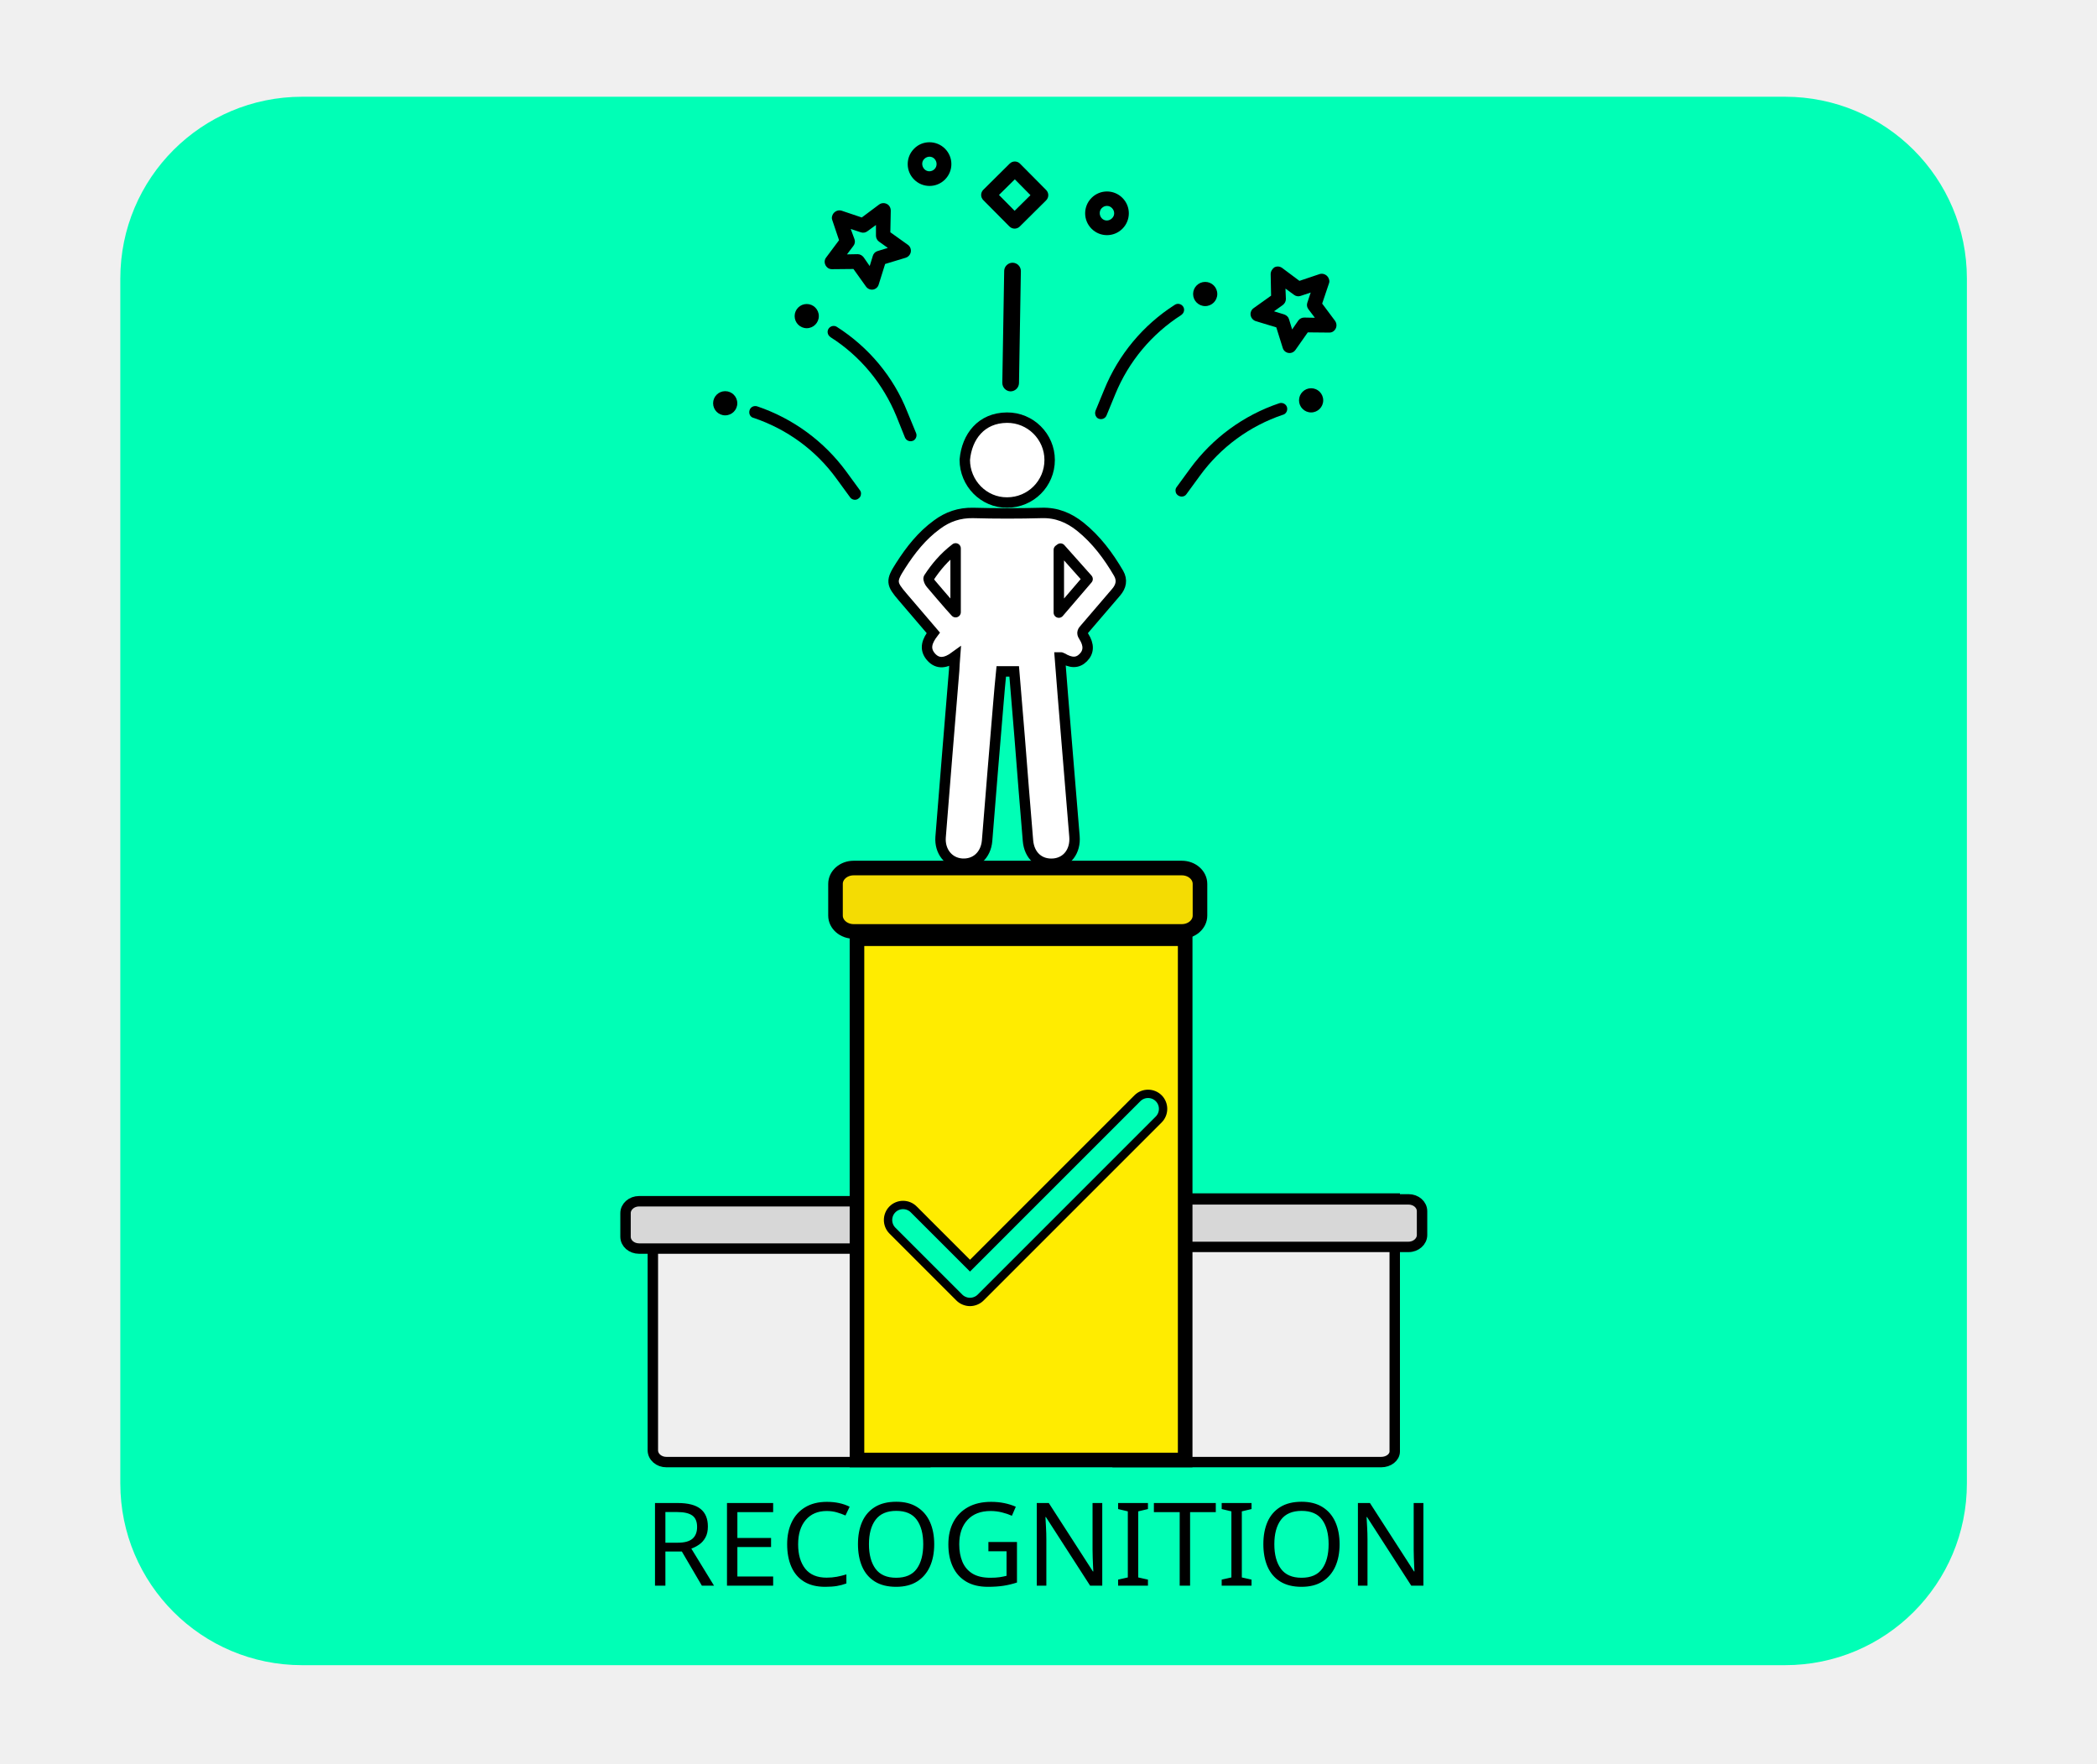
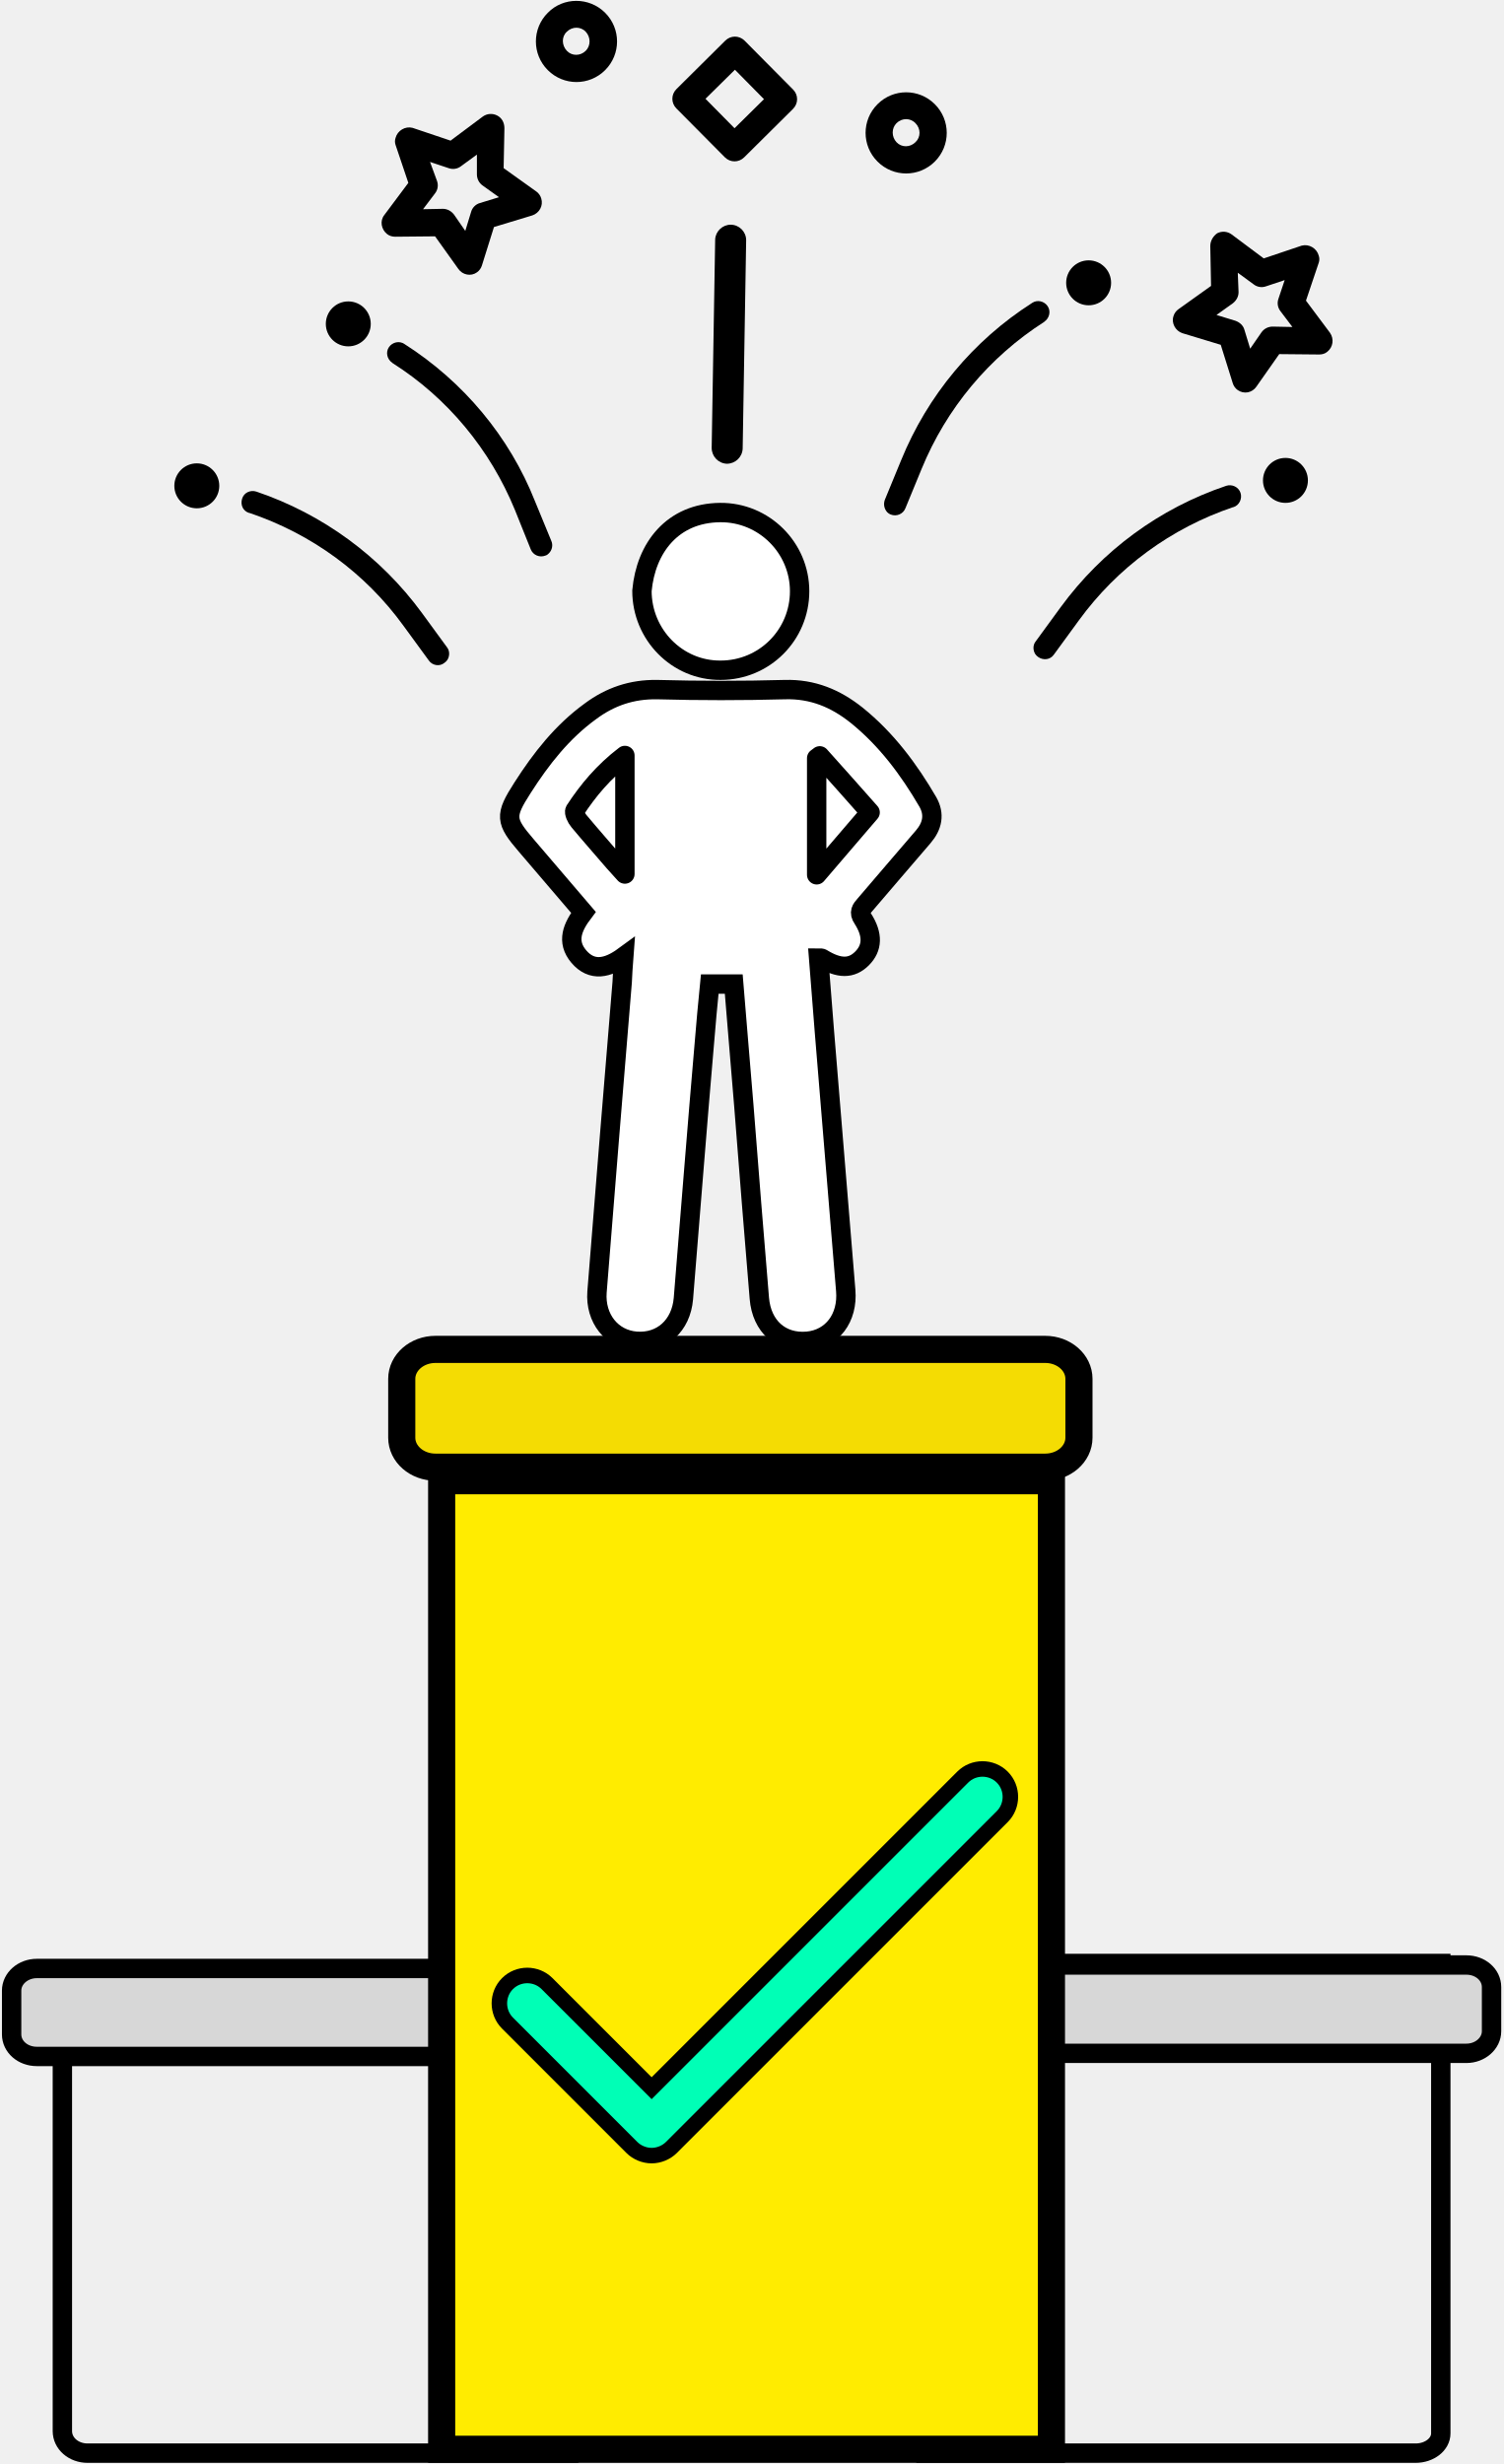
- <svg xmlns="http://www.w3.org/2000/svg" version="1.1" id="Layer_1" x="0px" y="0px" viewBox="197 -26.8 1005.7 845.8" style="enable-background:new 197 -26.8 1005.7 845.8;" xml:space="preserve">
-   <style type="text/css">
- 	.st0{fill:#00FFB6;}
- 	.st1{fill:none;stroke:#0560BC;stroke-width:8;stroke-linecap:round;stroke-linejoin:round;stroke-miterlimit:10;}
- 	.st2{font-family:'Ubuntu Medium';}
- 	.st3{font-size:55.5px;}
- 	.st4{fill:#FFFFFF;stroke:#000000;stroke-width:5;stroke-miterlimit:10;}
- 	.st5{fill:#FFFFFF;stroke:#000000;stroke-width:5;stroke-linecap:round;stroke-linejoin:round;stroke-miterlimit:10;}
- 	.st6{fill:#EFEFEF;stroke:#000000;stroke-width:5;stroke-miterlimit:10;}
- 	.st7{fill:#D7D7D7;stroke:#000000;stroke-width:5;stroke-miterlimit:10;}
- 	.st8{fill:#FFEC00;stroke:#000000;stroke-width:7;stroke-miterlimit:10;}
- 	.st9{fill:#F4DC03;stroke:#000000;stroke-width:7;stroke-miterlimit:10;}
- 	.st10{fill:#00FFB6;stroke:#000000;stroke-width:4;stroke-miterlimit:10;}
- </style>
-   <path id="XMLID_276_" class="st0" d="M1053.1,771.8H341.9c-48.2,0-87.2-39-87.2-87.2V106.8c0-48.2,39-87.2,87.2-87.2h711.2  c48.2,0,87.2,39,87.2,87.2v577.8C1140.3,732.8,1101.3,771.8,1053.1,771.8z" />
-   <path id="XMLID_160_" class="st1" d="M1125.7,668.5" />
-   <g id="XMLID_148_">
-     <text id="XMLID_199_" transform="matrix(1 0 0 1 505.7417 733.6573)" class="st2 st3">RECOGNITION</text>
-   </g>
-   <g>
-     <path class="st4" d="M732.3,257.2c2.4-2.8,3-5.8,1.2-9c-4.9-8.4-10.7-16.2-18.4-22.4c-5.4-4.3-11.3-6.8-18.5-6.6   c-11,0.3-22,0.3-33,0c-6.5-0.1-12.1,1.8-17.2,5.6c-7.3,5.3-12.7,12.2-17.5,19.7c-4.7,7.3-4.5,8.6,1,15c4.9,5.7,9.8,11.5,14.7,17.2   c-2.8,3.7-4.5,7.5-1.2,11.4c3.4,4,7.5,3,11.6,0c-0.2,2.6-0.3,4.6-0.4,6.6c-2.2,26.7-4.4,53.4-6.5,80c-0.5,6.8,3.8,12.2,10.1,12.7   c6.6,0.5,11.6-4,12.2-11c1.8-21.9,3.5-43.9,5.4-65.8c0.4-5.1,0.9-10.3,1.4-15.4h6.2c0.9,10.6,1.7,21,2.6,31.4   c1.3,16.6,2.6,33.1,4,49.7c0.6,7.3,5.6,11.7,12.4,11.1c6.4-0.6,10.5-6,9.9-13.1c-1.8-22.3-3.7-44.5-5.5-66.8   c-0.5-6.3-1-12.6-1.5-19c0.5,0,0.8,0,0.9,0.1c4.4,2.7,7.6,2.7,10.3,0s2.9-6.1,0.2-10.3c-1.1-1.6-0.4-2.5,0.6-3.6   C722.2,269,727.2,263.1,732.3,257.2z" />
-     <path class="st5" d="M655.3,266.8c-1.2-1.3-2-2.2-2.8-3.1c-3-3.5-6.1-7-9.1-10.6c-0.6-0.7-1.3-2.2-1-2.7c3.4-5.2,7.4-10,12.9-14.2   V266.8z" />
-     <path class="st5" d="M704.8,267v-30.1c0.3-0.2,0.5-0.4,0.8-0.6c4.3,4.8,8.6,9.6,13,14.6C713.9,256.4,709.6,261.4,704.8,267z" />
-     <path class="st4" d="M700.4,193.8c0,11.3-9.1,20.4-20.4,20.4c-11.2,0.1-20.3-9.2-20.3-20.5c1-11.1,7.9-20.1,20.2-20.2   C691.2,173.4,700.4,182.6,700.4,193.8z" />
-   </g>
-   <path id="Shape" class="st6" d="M733,548h132.9v121.3c0,2.8-2.9,5.1-6.5,5.1H733V548z" />
-   <path id="Shape_5_" class="st6" d="M510.1,562.7h130.7v111.7H516.6c-3.6,0-6.5-2.5-6.5-5.7V562.7z" />
-   <path id="Shape_14_" class="st7" d="M503.5,549.3h124v22.7h-124c-3.6,0-6.5-2.5-6.5-5.7V555C497,551.9,499.9,549.3,503.5,549.3z" />
-   <path id="Shape_15_" class="st7" d="M748.5,548.4h124c3.6,0,6.5,2.5,6.5,5.7v11.4c0,3.1-2.9,5.7-6.5,5.7h-124V548.4z" />
-   <g>
-     <rect id="Rectangle-path" x="608" y="423.4" class="st8" width="157.4" height="250" />
-     <path id="Rectangle-path_1_" class="st9" d="M606.4,389.5h157.4c4.8,0,8.7,3.4,8.7,7.6v15.2c0,4.2-3.9,7.6-8.7,7.6H606.4   c-4.8,0-8.7-3.4-8.7-7.6v-15.2C597.7,392.9,601.6,389.5,606.4,389.5z" />
-   </g>
-   <g>
-     <g>
-       <g>
-         <g>
-           <path d="M635.4,44.5c-4.1,4.1-4.1,10.7,0,14.8s10.7,4.1,14.8,0c4.1-4.1,4.1-10.7,0-14.8S639.4,40.4,635.4,44.5z M645.2,54.3      c-1.4,1.4-3.6,1.4-4.9,0s-1.4-3.6,0-4.9c1.4-1.4,3.6-1.4,4.9,0C646.5,50.8,646.5,53,645.2,54.3z" />
-         </g>
-       </g>
-       <g>
-         <g>
-           <g>
-             <path d="M598.4,130c-1.3-0.9-3.1-0.5-4,0.8s-0.5,3.1,0.8,4c0,0,0.1,0,0.1,0.1c14.2,9,25.2,22.3,31.6,37.9L631,183       c0.6,1.5,2.3,2.2,3.8,1.6c0.4-0.1,0.7-0.4,0.9-0.6c0.8-0.8,1.1-2.1,0.6-3.2l-4.2-10.2C625.5,153.9,613.6,139.7,598.4,130z" />
-           </g>
-         </g>
-         <g>
-           <g>
-             <circle cx="583.9" cy="124.8" r="5.8" />
-           </g>
-         </g>
-       </g>
-       <g>
-         <g>
-           <g>
-             <path d="M560.2,168.1c-1.5-0.5-3.2,0.2-3.7,1.8s0.2,3.2,1.8,3.7c0,0,0.1,0,0.1,0c16,5.4,29.9,15.5,39.8,29.2l6.5,8.9       c0.9,1.3,2.8,1.6,4,0.6c0.3-0.2,0.6-0.5,0.8-0.8c0.6-1,0.6-2.3-0.1-3.2l-6.5-8.9C592.2,184.8,577.3,173.9,560.2,168.1z" />
-           </g>
-         </g>
-         <g>
-           <g>
-             <circle cx="544.8" cy="166.6" r="5.8" />
-           </g>
-         </g>
-       </g>
-       <g>
-         <g>
-           <path d="M681.2,51.7l-12.6,12.5c-1.4,1.4-1.4,3.6,0,5l12.5,12.6c1.4,1.4,3.6,1.4,5,0l12.6-12.5c1.4-1.4,1.4-3.6,0-5l-12.5-12.6      C684.8,50.3,682.6,50.3,681.2,51.7z M691.2,66.8l-7.6,7.5l-7.5-7.6l7.6-7.5L691.2,66.8z" />
-         </g>
-       </g>
-       <g>
-         <g>
-           <path d="M682.6,99.2c-2.1,0-3.9,1.7-4,3.8l-0.9,53.8c0,2.2,1.7,4,3.9,4.1c2.2,0,4-1.7,4.1-3.9l0.9-53.8      C686.6,101,684.8,99.2,682.6,99.2z" />
-         </g>
-       </g>
-       <g>
-         <g>
-           <path d="M622.3,71c-1.2-0.6-2.6-0.5-3.7,0.3l-8.3,6.2l-9.8-3.3c-1.9-0.5-3.9,0.7-4.4,2.6c-0.2,0.6-0.2,1.2,0,1.8l3.3,9.8      l-6.2,8.3c-1.2,1.5-0.8,3.7,0.7,4.9c0.6,0.5,1.4,0.7,2.1,0.7l10.3-0.1l6,8.4c1.1,1.6,3.3,2,4.8,0.9c0.6-0.4,1.1-1.1,1.3-1.8      l3.1-9.9l9.9-3c1.8-0.6,2.9-2.5,2.3-4.4c-0.2-0.7-0.7-1.4-1.3-1.8l-8.4-6l0.2-10.3C624.2,72.8,623.5,71.6,622.3,71z M617.1,86.2      c0,1.1,0.5,2.2,1.5,2.9l4.2,3l-4.9,1.5c-1.1,0.3-2,1.2-2.3,2.3l-1.5,4.9l-2.9-4.2c-0.7-0.9-1.7-1.5-2.9-1.5l-5.1,0.1l3.1-4.1      c0.7-0.9,0.9-2.1,0.5-3.2L605,83l4.8,1.6c1.1,0.4,2.3,0.2,3.2-0.5l4.1-3L617.1,86.2z" />
-         </g>
-       </g>
-     </g>
-     <g>
-       <g>
-         <g>
-           <path d="M720.5,68.1c-4.1,4.1-4.1,10.7,0,14.8s10.7,4.1,14.8,0s4.1-10.7,0-14.8S724.6,64,720.5,68.1z M725.4,73      c1.4-1.4,3.6-1.4,4.9,0c1.4,1.4,1.4,3.6,0,4.9c-1.4,1.4-3.6,1.4-4.9,0C724.1,76.5,724.1,74.3,725.4,73z" />
-         </g>
-       </g>
-       <g>
-         <g>
-           <g>
-             <path d="M726.6,160l-4.2,10.2c-0.4,1.1-0.2,2.3,0.6,3.2c0.3,0.3,0.6,0.5,0.9,0.6c1.5,0.6,3.2-0.1,3.8-1.6l4.2-10.2       c6.4-15.6,17.4-28.8,31.6-37.9c0,0,0.1,0,0.1-0.1c1.3-0.9,1.7-2.7,0.8-4c-0.9-1.3-2.7-1.7-4-0.8       C745.2,129.1,733.4,143.3,726.6,160z" />
-           </g>
-         </g>
-         <g>
-           <g>
-             <circle cx="775" cy="114.2" r="5.8" />
-           </g>
-         </g>
-       </g>
-       <g>
-         <g>
-           <g>
-             <path d="M767.8,197.9l-6.5,8.9c-0.7,0.9-0.7,2.2-0.1,3.2c0.2,0.3,0.5,0.6,0.8,0.8c1.3,0.9,3.1,0.7,4-0.6l6.5-8.9       c9.9-13.6,23.8-23.8,39.8-29.2c0,0,0.1,0,0.1,0c1.5-0.5,2.3-2.2,1.8-3.7s-2.2-2.3-3.7-1.8C793.3,172.4,778.5,183.3,767.8,197.9       z" />
-           </g>
-         </g>
-         <g>
-           <g>
-             <circle cx="825.8" cy="165.2" r="5.8" />
-           </g>
-         </g>
-       </g>
-       <g>
-         <g>
-           <path d="M806.4,104.7l0.2,10.3l-8.4,6c-0.6,0.4-1.1,1.1-1.3,1.8c-0.6,1.8,0.5,3.8,2.3,4.4l9.9,3l3.1,9.9      c0.2,0.7,0.7,1.4,1.3,1.8c1.6,1.1,3.7,0.7,4.8-0.9l5.9-8.4l10.3,0.1c0.8,0,1.5-0.2,2.1-0.7c1.5-1.2,1.8-3.3,0.7-4.9l-6.2-8.3      l3.3-9.8c0.2-0.6,0.2-1.2,0-1.8c-0.5-1.9-2.5-3.1-4.4-2.6l-9.8,3.3l-8.3-6.2c-1.1-0.8-2.5-0.9-3.7-0.3      C807.2,102.1,806.4,103.3,806.4,104.7z M813.5,111.6l4.1,3c0.9,0.7,2.1,0.9,3.2,0.5l4.8-1.6l-1.6,4.8c-0.4,1.1-0.2,2.3,0.5,3.2      l3.1,4.1l-5.1-0.1c-1.1,0-2.2,0.5-2.9,1.5l-2.9,4.2l-1.5-4.9c-0.3-1.1-1.2-1.9-2.3-2.3l-4.9-1.5l4.2-3c0.9-0.7,1.5-1.7,1.5-2.9      L813.5,111.6z" />
-         </g>
-       </g>
-     </g>
-   </g>
-   <path class="st10" d="M625,563.4l32.1,32.1c1.3,1.3,3.2,2.1,5.1,2.1c1.9,0,3.8-0.8,5.1-2.1l85.4-85.4c2.8-2.8,2.8-7.4,0-10.2  c-2.8-2.8-7.4-2.8-10.2,0l-80.3,80.3l-27-27c-2.8-2.8-7.4-2.8-10.2,0C622.2,556,622.2,560.6,625,563.4L625,563.4z" />
+ <svg xmlns="http://www.w3.org/2000/svg" width="388" height="636" viewBox="0 0 388 636" fill="none">
+   <path d="M238.3 216C240.7 213.2 241.3 210.2 239.5 207C234.6 198.6 228.8 190.8 221.1 184.6C215.7 180.3 209.8 177.8 202.6 178C191.6 178.3 180.6 178.3 169.6 178C163.1 177.9 157.5 179.8 152.4 183.6C145.1 188.9 139.7 195.8 134.9 203.3C130.2 210.6 130.4 211.9 135.9 218.3C140.8 224 145.7 229.8 150.6 235.5C147.8 239.2 146.1 243 149.4 246.9C152.8 250.9 156.9 249.9 161 246.9C160.8 249.5 160.7 251.5 160.6 253.5C158.4 280.2 156.2 306.9 154.1 333.5C153.6 340.3 157.9 345.7 164.2 346.2C170.8 346.7 175.8 342.2 176.4 335.2C178.2 313.3 179.9 291.3 181.8 269.4C182.2 264.3 182.7 259.1 183.2 254H189.4C190.3 264.6 191.1 275 192 285.4C193.3 302 194.6 318.5 196 335.1C196.6 342.4 201.6 346.8 208.4 346.2C214.8 345.6 218.9 340.2 218.3 333.1C216.5 310.8 214.6 288.6 212.8 266.3C212.3 260 211.8 253.7 211.3 247.3C211.8 247.3 212.1 247.3 212.2 247.4C216.6 250.1 219.8 250.1 222.5 247.4C225.2 244.7 225.4 241.3 222.7 237.1C221.6 235.5 222.3 234.6 223.3 233.5C228.2 227.8 233.2 221.9 238.3 216Z" fill="white" stroke="black" stroke-width="5" stroke-miterlimit="10" />
+   <path d="M161.3 225.6C160.1 224.3 159.3 223.4 158.5 222.5C155.5 219 152.4 215.5 149.4 211.9C148.8 211.2 148.1 209.7 148.4 209.2C151.8 204 155.8 199.2 161.3 195V225.6Z" fill="white" stroke="black" stroke-width="5" stroke-miterlimit="10" stroke-linecap="round" stroke-linejoin="round" />
+   <path d="M210.8 225.8V195.7C211.1 195.5 211.3 195.3 211.6 195.1C215.9 199.9 220.2 204.7 224.6 209.7C219.9 215.2 215.6 220.2 210.8 225.8Z" fill="white" stroke="black" stroke-width="5" stroke-miterlimit="10" stroke-linecap="round" stroke-linejoin="round" />
+   <path d="M206.4 152.6C206.4 163.9 197.3 173 186 173C174.8 173.1 165.7 163.8 165.7 152.5C166.7 141.4 173.6 132.4 185.9 132.3C197.2 132.2 206.4 141.4 206.4 152.6Z" fill="white" stroke="black" stroke-width="5" stroke-miterlimit="10" />
+   <path d="M239 506.8H371.9V628.1C371.9 630.9 369 633.2 365.4 633.2H239V506.8Z" fill="#EFEFEF" stroke="black" stroke-width="5" stroke-miterlimit="10" />
+   <path d="M16.1 521.5H146.8V633.2H22.6C19 633.2 16.1 630.7 16.1 627.5V521.5Z" fill="#EFEFEF" stroke="black" stroke-width="5" stroke-miterlimit="10" />
+   <path d="M9.5 508.1H133.5V530.8H9.5C5.9 530.8 3 528.3 3 525.1V513.8C3 510.7 5.9 508.1 9.5 508.1Z" fill="#D7D7D7" stroke="black" stroke-width="5" stroke-miterlimit="10" />
+   <path d="M254.5 507.2H378.5C382.1 507.2 385 509.7 385 512.9V524.3C385 527.4 382.1 530 378.5 530H254.5V507.2Z" fill="#D7D7D7" stroke="black" stroke-width="5" stroke-miterlimit="10" />
+   <path d="M271.4 382.2H114V632.2H271.4V382.2Z" fill="#FFEC00" stroke="black" stroke-width="7" stroke-miterlimit="10" />
+   <path d="M112.4 348.3H269.8C274.6 348.3 278.5 351.7 278.5 355.9V371.1C278.5 375.3 274.6 378.7 269.8 378.7H112.4C107.6 378.7 103.7 375.3 103.7 371.1V355.9C103.7 351.7 107.6 348.3 112.4 348.3Z" fill="#F4DC03" stroke="black" stroke-width="7" stroke-miterlimit="10" />
+   <path d="M141.4 3.3C137.3 7.4 137.3 14 141.4 18.1C145.5 22.2 152.1 22.2 156.2 18.1C160.3 14 160.3 7.4 156.2 3.3C152.1 -0.8 145.4 -0.8 141.4 3.3ZM151.2 13.1C149.8 14.5 147.6 14.5 146.3 13.1C145 11.7 144.9 9.5 146.3 8.2C147.7 6.8 149.9 6.8 151.2 8.2C152.5 9.6 152.5 11.8 151.2 13.1Z" fill="black" />
+   <path d="M104.4 88.8C103.1 87.9 101.3 88.3 100.4 89.6C99.5 90.9 99.9 92.7 101.2 93.6C101.2 93.6 101.3 93.6 101.3 93.7C115.5 102.7 126.5 116 132.9 131.6L137 141.8C137.6 143.3 139.3 144 140.8 143.4C141.2 143.3 141.5 143 141.7 142.8C142.5 142 142.8 140.7 142.3 139.6L138.1 129.4C131.5 112.7 119.6 98.5 104.4 88.8Z" fill="black" />
+   <path d="M89.9 89.4C93.103 89.4 95.7 86.803 95.7 83.6C95.7 80.397 93.103 77.8 89.9 77.8C86.697 77.8 84.1 80.397 84.1 83.6C84.1 86.803 86.697 89.4 89.9 89.4Z" fill="black" />
+   <path d="M66.2 126.9C64.7 126.4 63 127.1 62.5 128.7C62 130.3 62.7 131.9 64.3 132.4H64.4C80.4 137.8 94.3 147.9 104.2 161.6L110.7 170.5C111.6 171.8 113.5 172.1 114.7 171.1C115 170.9 115.3 170.6 115.5 170.3C116.1 169.3 116.1 168 115.4 167.1L108.9 158.2C98.2 143.6 83.3 132.7 66.2 126.9Z" fill="black" />
+   <path d="M50.8 131.2C54.003 131.2 56.6 128.603 56.6 125.4C56.6 122.197 54.003 119.6 50.8 119.6C47.597 119.6 45 122.197 45 125.4C45 128.603 47.597 131.2 50.8 131.2Z" fill="black" />
+   <path d="M187.2 10.5L174.6 23C173.2 24.4 173.2 26.6 174.6 28L187.1 40.6C188.5 42 190.7 42 192.1 40.6L204.7 28.1C206.1 26.7 206.1 24.5 204.7 23.1L192.2 10.5C190.8 9.1 188.6 9.1 187.2 10.5ZM197.2 25.6L189.6 33.1L182.1 25.5L189.7 18L197.2 25.6Z" fill="black" />
+   <path d="M188.6 58C186.5 58 184.7 59.7 184.6 61.8L183.7 115.6C183.7 117.8 185.4 119.6 187.6 119.7C189.8 119.7 191.6 118 191.7 115.8L192.6 62C192.6 59.8 190.8 58 188.6 58Z" fill="black" />
+   <path d="M128.3 29.8C127.1 29.2 125.7 29.3 124.6 30.1L116.3 36.3L106.5 33C104.6 32.5 102.6 33.7 102.1 35.6C101.9 36.2 101.9 36.8 102.1 37.4L105.4 47.2L99.2 55.5C98 57 98.4 59.2 99.9 60.4C100.5 60.9 101.3 61.1 102 61.1L112.3 61L118.3 69.4C119.4 71 121.6 71.4 123.1 70.3C123.7 69.9 124.2 69.2 124.4 68.5L127.5 58.6L137.4 55.6C139.2 55 140.3 53.1 139.7 51.2C139.5 50.5 139 49.8 138.4 49.4L130 43.4L130.2 33.1C130.2 31.6 129.5 30.4 128.3 29.8ZM123.1 45C123.1 46.1 123.6 47.2 124.6 47.9L128.8 50.9L123.9 52.4C122.8 52.7 121.9 53.6 121.6 54.7L120.1 59.6L117.2 55.4C116.5 54.5 115.5 53.9 114.3 53.9L109.2 54L112.3 49.9C113 49 113.2 47.8 112.8 46.7L111 41.8L115.8 43.4C116.9 43.8 118.1 43.6 119 42.9L123.1 39.9V45Z" fill="black" />
+   <path d="M226.5 26.9C222.4 31 222.4 37.6 226.5 41.7C230.6 45.8 237.2 45.8 241.3 41.7C245.4 37.6 245.4 31 241.3 26.9C237.2 22.8 230.6 22.8 226.5 26.9ZM231.4 31.8C232.8 30.4 235 30.4 236.3 31.8C237.7 33.2 237.7 35.4 236.3 36.7C234.9 38.1 232.7 38.1 231.4 36.7C230.1 35.3 230.1 33.1 231.4 31.8Z" fill="black" />
+   <path d="M232.6 118.8L228.4 129C228 130.1 228.2 131.3 229 132.2C229.3 132.5 229.6 132.7 229.9 132.8C231.4 133.4 233.1 132.7 233.7 131.2L237.9 121C244.3 105.4 255.3 92.2 269.5 83.1C269.5 83.1 269.6 83.1 269.6 83C270.9 82.1 271.3 80.3 270.4 79C269.5 77.7 267.7 77.3 266.4 78.2C251.2 87.9 239.4 102.1 232.6 118.8Z" fill="black" />
+   <path d="M281 78.8C284.203 78.8 286.8 76.203 286.8 73C286.8 69.797 284.203 67.2 281 67.2C277.797 67.2 275.2 69.797 275.2 73C275.2 76.203 277.797 78.8 281 78.8Z" fill="black" />
+   <path d="M273.8 156.7L267.3 165.6C266.6 166.5 266.6 167.8 267.2 168.8C267.4 169.1 267.7 169.4 268 169.6C269.3 170.5 271.1 170.3 272 169L278.5 160.1C288.4 146.5 302.3 136.3 318.3 130.9H318.4C319.9 130.4 320.7 128.7 320.2 127.2C319.7 125.7 318 124.9 316.5 125.4C299.3 131.2 284.5 142.1 273.8 156.7Z" fill="black" />
+   <path d="M331.8 129.8C335.003 129.8 337.6 127.203 337.6 124C337.6 120.797 335.003 118.2 331.8 118.2C328.597 118.2 326 120.797 326 124C326 127.203 328.597 129.8 331.8 129.8Z" fill="black" />
+   <path d="M312.4 63.5L312.6 73.8L304.2 79.8C303.6 80.2 303.1 80.9 302.9 81.6C302.3 83.4 303.4 85.4 305.2 86L315.1 89L318.2 98.9C318.4 99.6 318.9 100.3 319.5 100.7C321.1 101.8 323.2 101.4 324.3 99.8L330.2 91.4L340.5 91.5C341.3 91.5 342 91.3 342.6 90.8C344.1 89.6 344.4 87.5 343.3 85.9L337.1 77.6L340.4 67.8C340.6 67.2 340.6 66.6 340.4 66C339.9 64.1 337.9 62.9 336 63.4L326.2 66.7L317.9 60.5C316.8 59.7 315.4 59.6 314.2 60.2C313.2 60.9 312.4 62.1 312.4 63.5ZM319.5 70.4L323.6 73.4C324.5 74.1 325.7 74.3 326.8 73.9L331.6 72.3L330 77.1C329.6 78.2 329.8 79.4 330.5 80.3L333.6 84.4L328.5 84.3C327.4 84.3 326.3 84.8 325.6 85.8L322.7 90L321.2 85.1C320.9 84 320 83.2 318.9 82.8L314 81.3L318.2 78.3C319.1 77.6 319.7 76.6 319.7 75.4L319.5 70.4Z" fill="black" />
+   <path d="M131 522.2L163.1 554.3C164.4 555.6 166.3 556.4 168.2 556.4C170.1 556.4 172 555.6 173.3 554.3L258.7 468.9C261.5 466.1 261.5 461.5 258.7 458.7C255.9 455.9 251.3 455.9 248.5 458.7L168.2 539L141.2 512C138.4 509.2 133.8 509.2 131 512C128.2 514.8 128.2 519.4 131 522.2Z" fill="#00FFB6" stroke="black" stroke-width="4" stroke-miterlimit="10" />
</svg>
